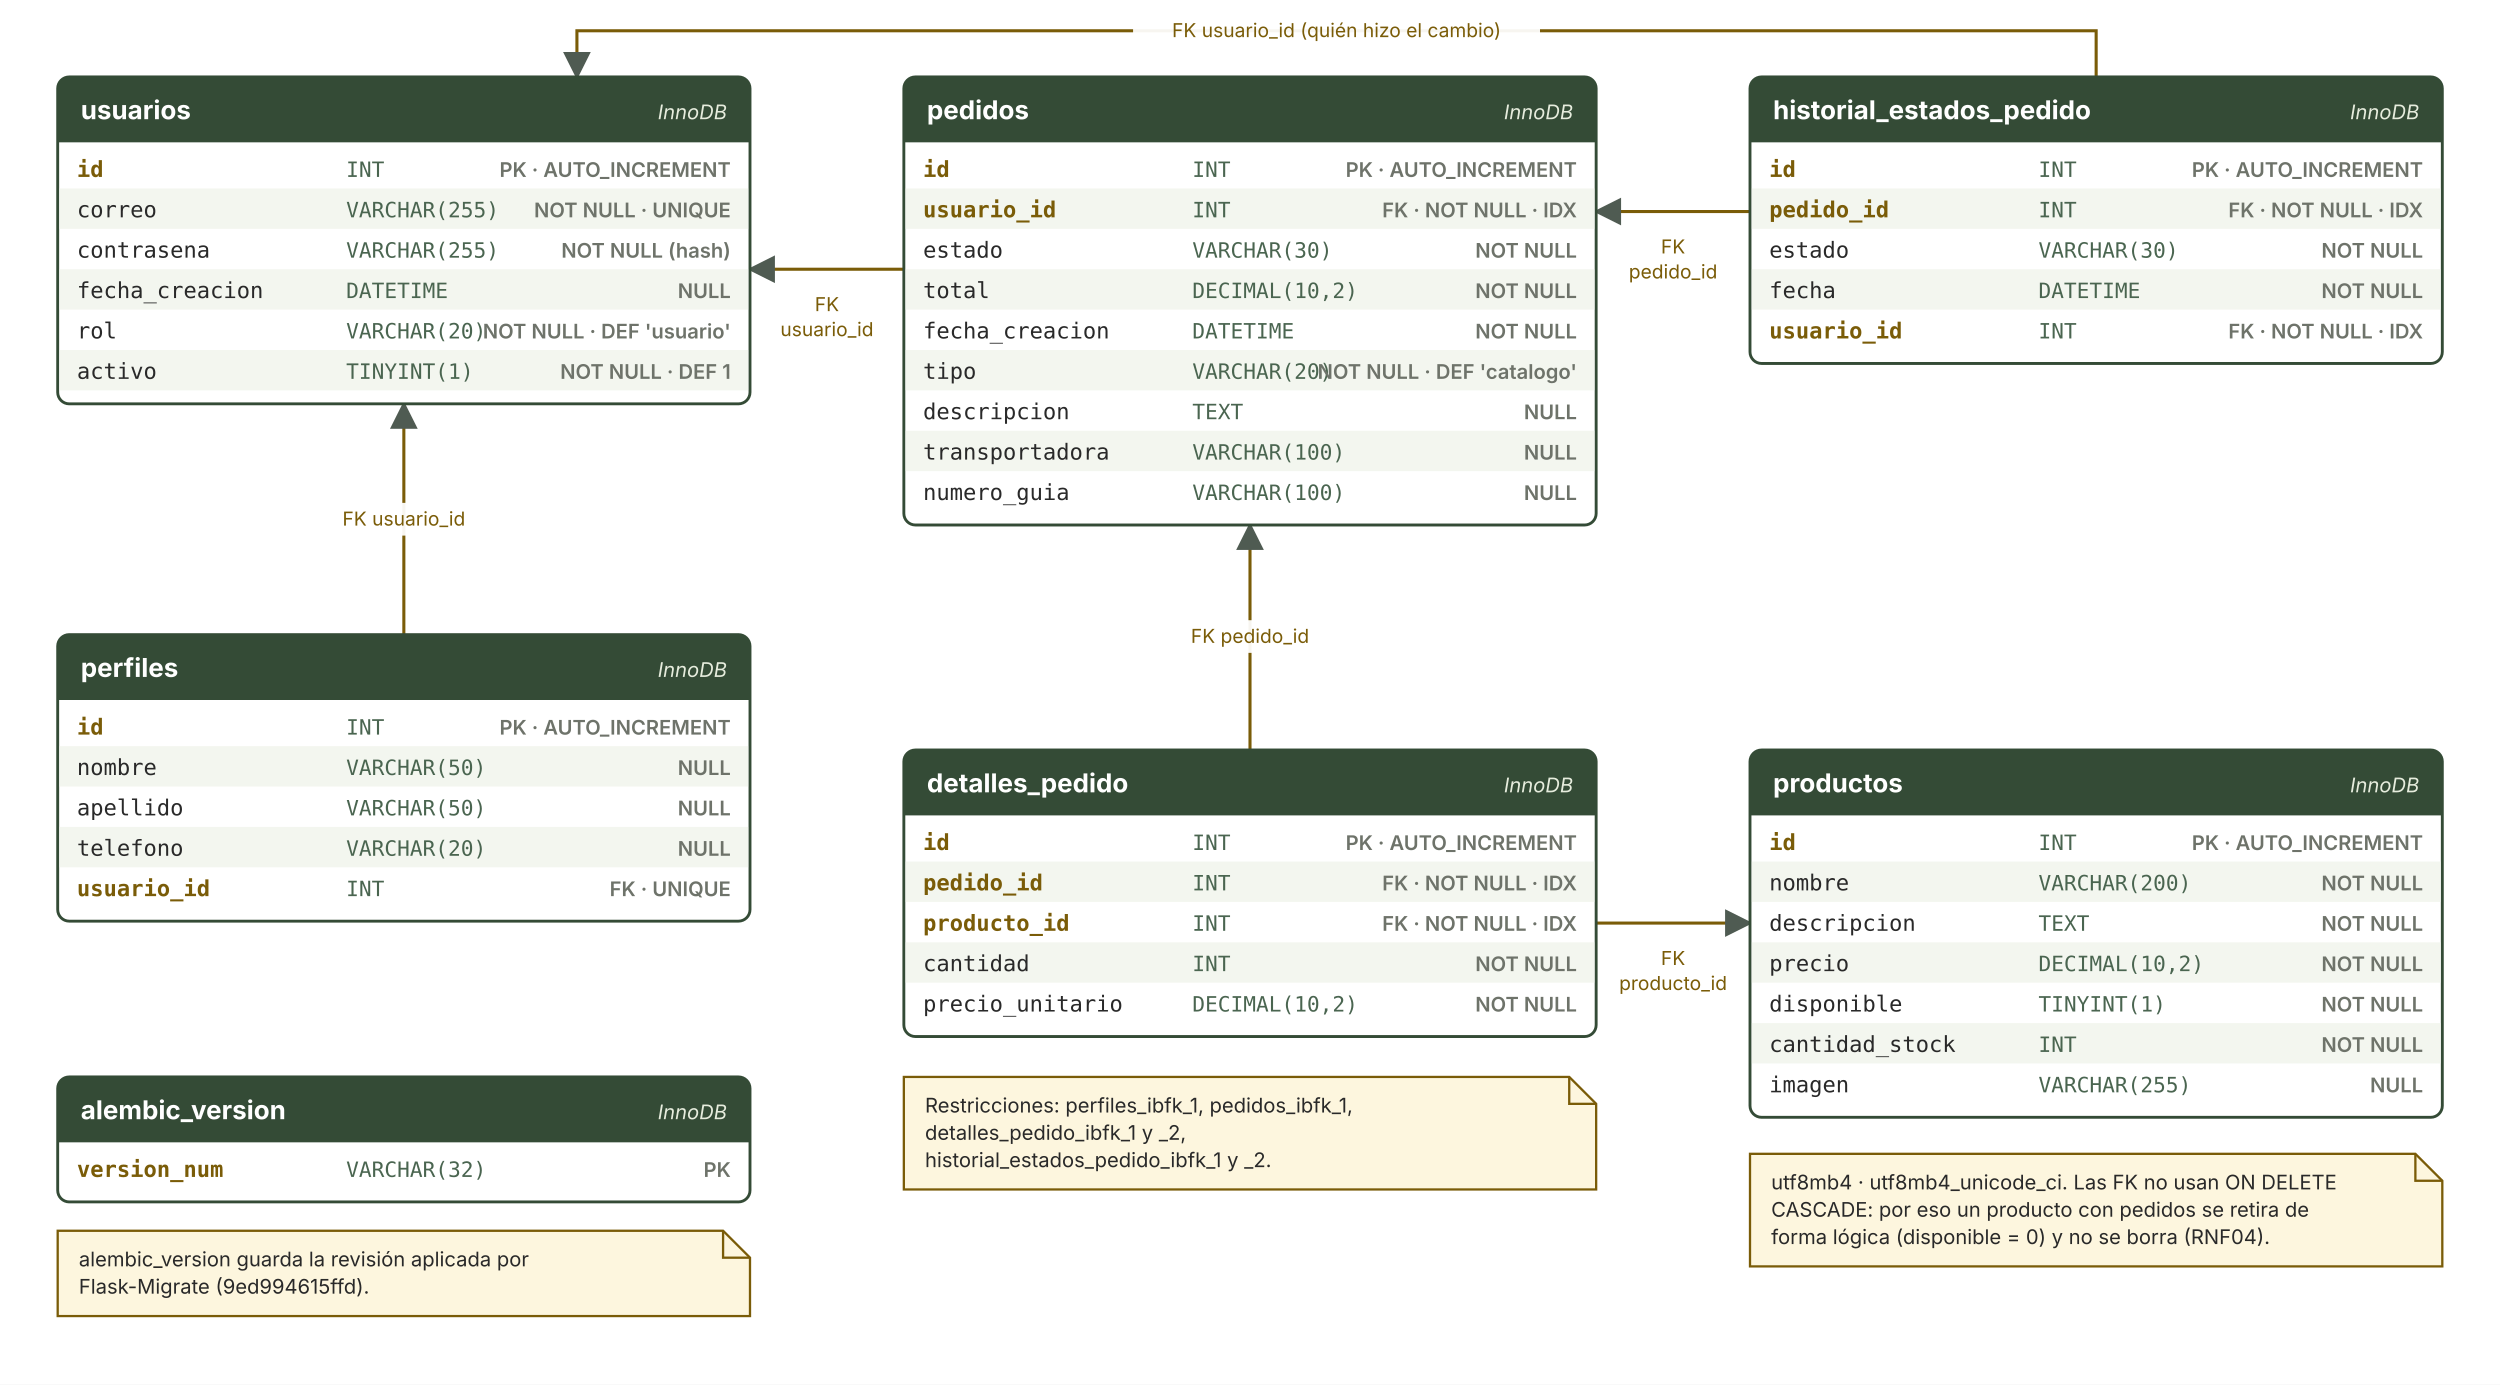
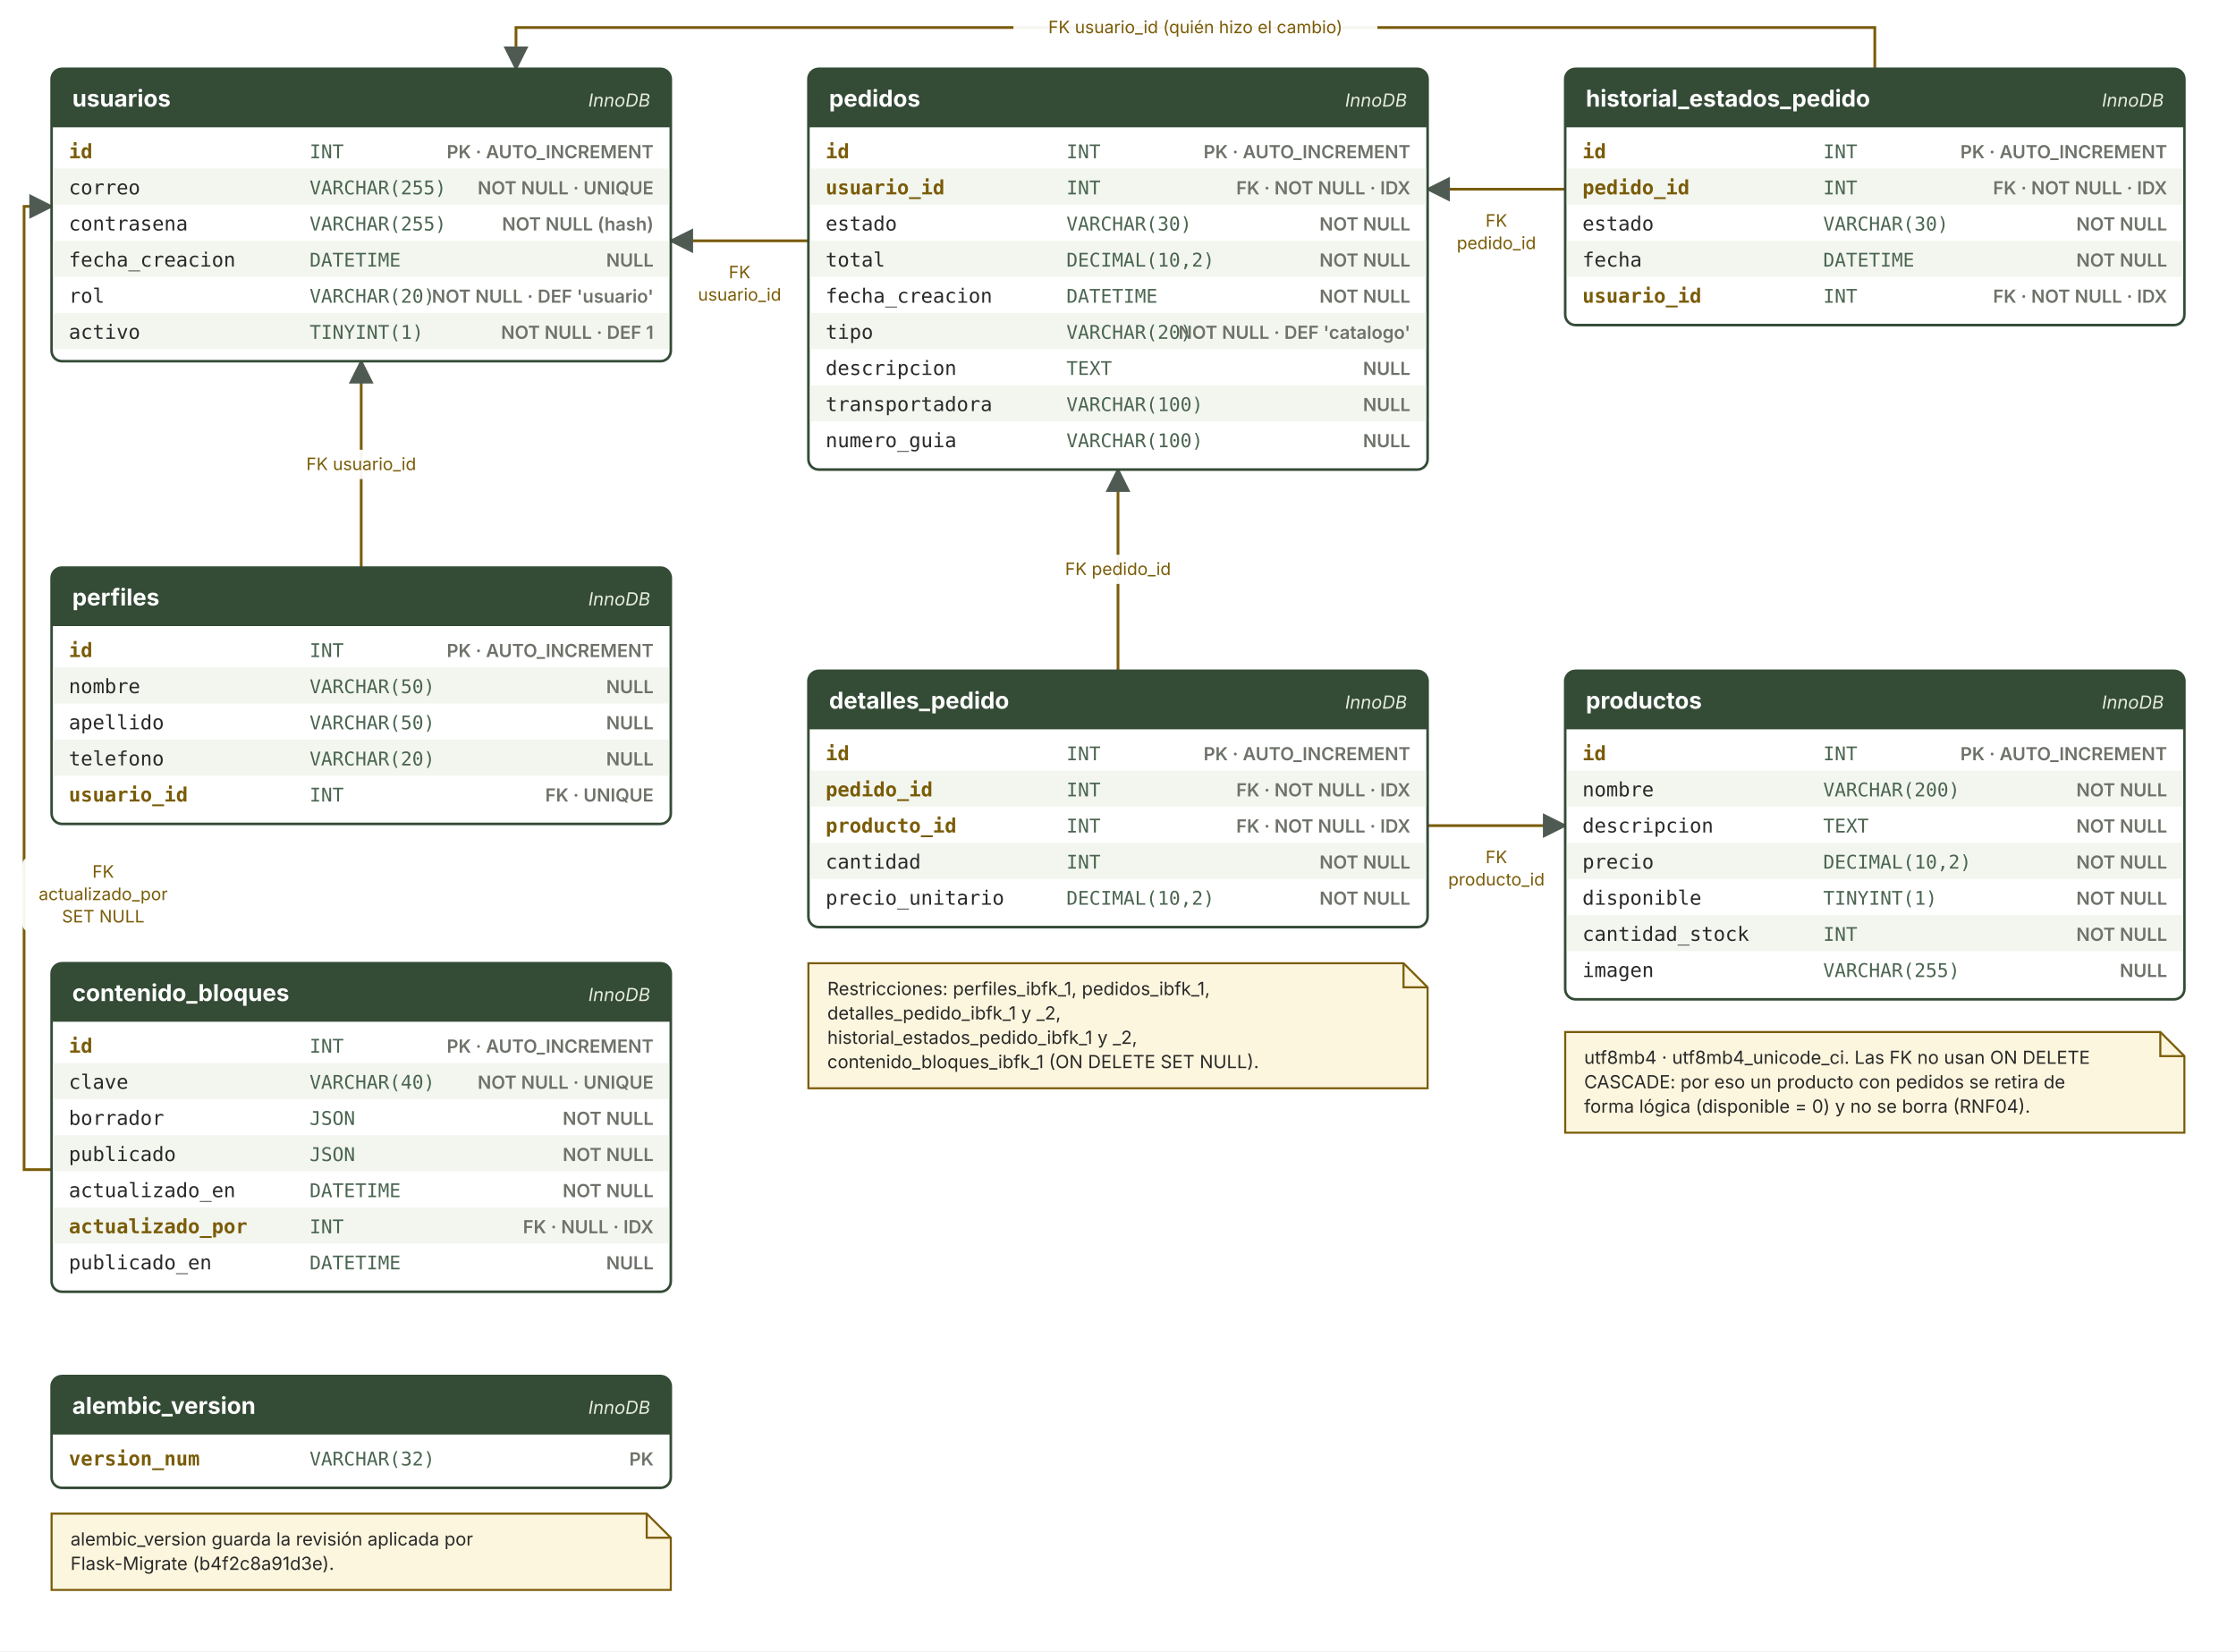
- <svg xmlns="http://www.w3.org/2000/svg" viewBox="0 0 1300 720" role="img" aria-label="Modelo físico de la base de datos en MySQL 8.0" font-family="Inter, 'Segoe UI', Roboto, Arial, sans-serif">
+ <svg xmlns="http://www.w3.org/2000/svg" viewBox="0 0 1300 960" role="img" aria-label="Modelo físico de la base de datos en MySQL 8.0" font-family="Inter, 'Segoe UI', Roboto, Arial, sans-serif">
  <defs>
    <marker id="bd_fisico-flecha" viewBox="0 0 10 10" refX="9" refY="5" markerWidth="9" markerHeight="9" orient="auto-start-reverse">
      <path d="M0,0 L10,5 L0,10 z" fill="#4F5B52" />
    </marker>
    <marker id="bd_fisico-abierta" viewBox="0 0 10 10" refX="9" refY="5" markerWidth="10" markerHeight="10" orient="auto-start-reverse">
      <path d="M0,0 L10,5 L0,10" fill="none" stroke="#4F5B52" stroke-width="1.3" />
    </marker>
    <marker id="bd_fisico-rombo" viewBox="0 0 16 10" refX="1" refY="5" markerWidth="16" markerHeight="10" orient="auto-start-reverse">
      <path d="M1,5 L8,1 L15,5 L8,9 z" fill="#4F5B52" />
    </marker>
  </defs>
-   <rect width="1300" height="720" fill="#FFFFFF" />
+   <rect width="1300" height="960" fill="#FFFFFF" />
  <path d="M210,330 L210,210" fill="none" stroke="#7A5C08" stroke-width="1.6" marker-end="url(#bd_fisico-flecha)" />
  <path d="M470,140 L390,140" fill="none" stroke="#7A5C08" stroke-width="1.6" marker-end="url(#bd_fisico-flecha)" />
  <path d="M650,390 L650,273" fill="none" stroke="#7A5C08" stroke-width="1.6" marker-end="url(#bd_fisico-flecha)" />
  <path d="M830,480 L910,480" fill="none" stroke="#7A5C08" stroke-width="1.6" marker-end="url(#bd_fisico-flecha)" />
  <path d="M910,110 L830,110" fill="none" stroke="#7A5C08" stroke-width="1.6" marker-end="url(#bd_fisico-flecha)" />
  <path d="M1090,40 L1090,16 L300,16 L300,40" fill="none" stroke="#7A5C08" stroke-width="1.6" marker-end="url(#bd_fisico-flecha)" />
+   <path d="M30,680 L14,680 L14,120 L30,120" fill="none" stroke="#7A5C08" stroke-width="1.6" marker-end="url(#bd_fisico-flecha)" />
  <rect x="30" y="40" width="360" height="170" rx="6" fill="#FFFFFF" stroke="#344B36" stroke-width="1.5" />
  <path d="M30,46 a6,6 0 0,1 6,-6 h348 a6,6 0 0,1 6,6 v28 h-360 z" fill="#344B36" />
  <rect x="31" y="98" width="358" height="21" rx="0" fill="#F3F6EF" />
  <rect x="31" y="140" width="358" height="21" rx="0" fill="#F3F6EF" />
  <rect x="31" y="182" width="358" height="21" rx="0" fill="#F3F6EF" />
  <rect x="30" y="330" width="360" height="149" rx="6" fill="#FFFFFF" stroke="#344B36" stroke-width="1.5" />
  <path d="M30,336 a6,6 0 0,1 6,-6 h348 a6,6 0 0,1 6,6 v28 h-360 z" fill="#344B36" />
  <rect x="31" y="388" width="358" height="21" rx="0" fill="#F3F6EF" />
  <rect x="31" y="430" width="358" height="21" rx="0" fill="#F3F6EF" />
  <rect x="470" y="40" width="360" height="233" rx="6" fill="#FFFFFF" stroke="#344B36" stroke-width="1.5" />
  <path d="M470,46 a6,6 0 0,1 6,-6 h348 a6,6 0 0,1 6,6 v28 h-360 z" fill="#344B36" />
  <rect x="471" y="98" width="358" height="21" rx="0" fill="#F3F6EF" />
  <rect x="471" y="140" width="358" height="21" rx="0" fill="#F3F6EF" />
  <rect x="471" y="182" width="358" height="21" rx="0" fill="#F3F6EF" />
  <rect x="471" y="224" width="358" height="21" rx="0" fill="#F3F6EF" />
  <rect x="470" y="390" width="360" height="149" rx="6" fill="#FFFFFF" stroke="#344B36" stroke-width="1.5" />
  <path d="M470,396 a6,6 0 0,1 6,-6 h348 a6,6 0 0,1 6,6 v28 h-360 z" fill="#344B36" />
  <rect x="471" y="448" width="358" height="21" rx="0" fill="#F3F6EF" />
  <rect x="471" y="490" width="358" height="21" rx="0" fill="#F3F6EF" />
  <rect x="910" y="40" width="360" height="149" rx="6" fill="#FFFFFF" stroke="#344B36" stroke-width="1.5" />
  <path d="M910,46 a6,6 0 0,1 6,-6 h348 a6,6 0 0,1 6,6 v28 h-360 z" fill="#344B36" />
  <rect x="911" y="98" width="358" height="21" rx="0" fill="#F3F6EF" />
  <rect x="911" y="140" width="358" height="21" rx="0" fill="#F3F6EF" />
  <rect x="910" y="390" width="360" height="191" rx="6" fill="#FFFFFF" stroke="#344B36" stroke-width="1.5" />
  <path d="M910,396 a6,6 0 0,1 6,-6 h348 a6,6 0 0,1 6,6 v28 h-360 z" fill="#344B36" />
  <rect x="911" y="448" width="358" height="21" rx="0" fill="#F3F6EF" />
  <rect x="911" y="490" width="358" height="21" rx="0" fill="#F3F6EF" />
  <rect x="911" y="532" width="358" height="21" rx="0" fill="#F3F6EF" />
-   <rect x="30" y="560" width="360" height="65" rx="6" fill="#FFFFFF" stroke="#344B36" stroke-width="1.5" />
+   <rect x="30" y="560" width="360" height="191" rx="6" fill="#FFFFFF" stroke="#344B36" stroke-width="1.5" />
  <path d="M30,566 a6,6 0 0,1 6,-6 h348 a6,6 0 0,1 6,6 v28 h-360 z" fill="#344B36" />
+   <rect x="31" y="618" width="358" height="21" rx="0" fill="#F3F6EF" />
+   <rect x="31" y="660" width="358" height="21" rx="0" fill="#F3F6EF" />
+   <rect x="31" y="702" width="358" height="21" rx="0" fill="#F3F6EF" />
+   <rect x="30" y="800" width="360" height="65" rx="6" fill="#FFFFFF" stroke="#344B36" stroke-width="1.5" />
+   <path d="M30,806 a6,6 0 0,1 6,-6 h348 a6,6 0 0,1 6,6 v28 h-360 z" fill="#344B36" />
  <path d="M910,600 h346 l14,14 v44.525 h-360 z" fill="#FDF6DE" stroke="#7A5C08" stroke-width="1.2" />
  <path d="M1256,600 v14 h14" fill="none" stroke="#7A5C08" stroke-width="1.2" />
-   <path d="M470,560 h346 l14,14 v44.525 h-360 z" fill="#FDF6DE" stroke="#7A5C08" stroke-width="1.2" />
+   <path d="M470,560 h346 l14,14 v58.7 h-360 z" fill="#FDF6DE" stroke="#7A5C08" stroke-width="1.2" />
  <path d="M816,560 v14 h14" fill="none" stroke="#7A5C08" stroke-width="1.2" />
-   <path d="M30,640 h346 l14,14 v30.35 h-360 z" fill="#FDF6DE" stroke="#7A5C08" stroke-width="1.2" />
-   <path d="M376,640 v14 h14" fill="none" stroke="#7A5C08" stroke-width="1.2" />
+   <path d="M30,880 h346 l14,14 v30.35 h-360 z" fill="#FDF6DE" stroke="#7A5C08" stroke-width="1.2" />
+   <path d="M376,880 v14 h14" fill="none" stroke="#7A5C08" stroke-width="1.2" />
  <text x="42.0" y="62.0" font-family="Inter, 'Segoe UI', Roboto, Arial, sans-serif" font-size="13.5" font-weight="700" fill="#FFFFFF" text-anchor="start">usuarios</text>
  <text x="378.0" y="62.0" font-family="Inter, 'Segoe UI', Roboto, Arial, sans-serif" font-size="10.5" font-weight="400" fill="#E6ECDD" text-anchor="end" font-style="italic">InnoDB</text>
  <text x="40.0" y="92.0" font-family="Consolas, monospace" font-size="11.5" font-weight="700" fill="#7A5C08" text-anchor="start">id</text>
  <text x="180.0" y="92.0" font-family="Consolas, monospace" font-size="11" font-weight="400" fill="#4A6550" text-anchor="start">INT</text>
  <text x="380.0" y="92.0" font-family="Inter, 'Segoe UI', Roboto, Arial, sans-serif" font-size="10.5" font-weight="600" fill="#6E736A" text-anchor="end">PK · AUTO_INCREMENT</text>
  <text x="40.0" y="113.0" font-family="Consolas, monospace" font-size="11.5" font-weight="400" fill="#292929" text-anchor="start">correo</text>
  <text x="180.0" y="113.0" font-family="Consolas, monospace" font-size="11" font-weight="400" fill="#4A6550" text-anchor="start">VARCHAR(255)</text>
  <text x="380.0" y="113.0" font-family="Inter, 'Segoe UI', Roboto, Arial, sans-serif" font-size="10.5" font-weight="600" fill="#6E736A" text-anchor="end">NOT NULL · UNIQUE</text>
  <text x="40.0" y="134.0" font-family="Consolas, monospace" font-size="11.5" font-weight="400" fill="#292929" text-anchor="start">contrasena</text>
  <text x="180.0" y="134.0" font-family="Consolas, monospace" font-size="11" font-weight="400" fill="#4A6550" text-anchor="start">VARCHAR(255)</text>
  <text x="380.0" y="134.0" font-family="Inter, 'Segoe UI', Roboto, Arial, sans-serif" font-size="10.5" font-weight="600" fill="#6E736A" text-anchor="end">NOT NULL (hash)</text>
  <text x="40.0" y="155.0" font-family="Consolas, monospace" font-size="11.5" font-weight="400" fill="#292929" text-anchor="start">fecha_creacion</text>
  <text x="180.0" y="155.0" font-family="Consolas, monospace" font-size="11" font-weight="400" fill="#4A6550" text-anchor="start">DATETIME</text>
  <text x="380.0" y="155.0" font-family="Inter, 'Segoe UI', Roboto, Arial, sans-serif" font-size="10.5" font-weight="600" fill="#6E736A" text-anchor="end">NULL</text>
  <text x="40.0" y="176.0" font-family="Consolas, monospace" font-size="11.5" font-weight="400" fill="#292929" text-anchor="start">rol</text>
  <text x="180.0" y="176.0" font-family="Consolas, monospace" font-size="11" font-weight="400" fill="#4A6550" text-anchor="start">VARCHAR(20)</text>
  <text x="380.0" y="176.0" font-family="Inter, 'Segoe UI', Roboto, Arial, sans-serif" font-size="10.5" font-weight="600" fill="#6E736A" text-anchor="end">NOT NULL · DEF 'usuario'</text>
  <text x="40.0" y="197.0" font-family="Consolas, monospace" font-size="11.5" font-weight="400" fill="#292929" text-anchor="start">activo</text>
  <text x="180.0" y="197.0" font-family="Consolas, monospace" font-size="11" font-weight="400" fill="#4A6550" text-anchor="start">TINYINT(1)</text>
  <text x="380.0" y="197.0" font-family="Inter, 'Segoe UI', Roboto, Arial, sans-serif" font-size="10.5" font-weight="600" fill="#6E736A" text-anchor="end">NOT NULL · DEF 1</text>
  <text x="42.0" y="352.0" font-family="Inter, 'Segoe UI', Roboto, Arial, sans-serif" font-size="13.5" font-weight="700" fill="#FFFFFF" text-anchor="start">perfiles</text>
  <text x="378.0" y="352.0" font-family="Inter, 'Segoe UI', Roboto, Arial, sans-serif" font-size="10.5" font-weight="400" fill="#E6ECDD" text-anchor="end" font-style="italic">InnoDB</text>
  <text x="40.0" y="382.0" font-family="Consolas, monospace" font-size="11.5" font-weight="700" fill="#7A5C08" text-anchor="start">id</text>
  <text x="180.0" y="382.0" font-family="Consolas, monospace" font-size="11" font-weight="400" fill="#4A6550" text-anchor="start">INT</text>
  <text x="380.0" y="382.0" font-family="Inter, 'Segoe UI', Roboto, Arial, sans-serif" font-size="10.5" font-weight="600" fill="#6E736A" text-anchor="end">PK · AUTO_INCREMENT</text>
  <text x="40.0" y="403.0" font-family="Consolas, monospace" font-size="11.5" font-weight="400" fill="#292929" text-anchor="start">nombre</text>
  <text x="180.0" y="403.0" font-family="Consolas, monospace" font-size="11" font-weight="400" fill="#4A6550" text-anchor="start">VARCHAR(50)</text>
  <text x="380.0" y="403.0" font-family="Inter, 'Segoe UI', Roboto, Arial, sans-serif" font-size="10.5" font-weight="600" fill="#6E736A" text-anchor="end">NULL</text>
  <text x="40.0" y="424.0" font-family="Consolas, monospace" font-size="11.5" font-weight="400" fill="#292929" text-anchor="start">apellido</text>
  <text x="180.0" y="424.0" font-family="Consolas, monospace" font-size="11" font-weight="400" fill="#4A6550" text-anchor="start">VARCHAR(50)</text>
  <text x="380.0" y="424.0" font-family="Inter, 'Segoe UI', Roboto, Arial, sans-serif" font-size="10.5" font-weight="600" fill="#6E736A" text-anchor="end">NULL</text>
  <text x="40.0" y="445.0" font-family="Consolas, monospace" font-size="11.5" font-weight="400" fill="#292929" text-anchor="start">telefono</text>
  <text x="180.0" y="445.0" font-family="Consolas, monospace" font-size="11" font-weight="400" fill="#4A6550" text-anchor="start">VARCHAR(20)</text>
  <text x="380.0" y="445.0" font-family="Inter, 'Segoe UI', Roboto, Arial, sans-serif" font-size="10.5" font-weight="600" fill="#6E736A" text-anchor="end">NULL</text>
  <text x="40.0" y="466.0" font-family="Consolas, monospace" font-size="11.5" font-weight="700" fill="#7A5C08" text-anchor="start">usuario_id</text>
  <text x="180.0" y="466.0" font-family="Consolas, monospace" font-size="11" font-weight="400" fill="#4A6550" text-anchor="start">INT</text>
  <text x="380.0" y="466.0" font-family="Inter, 'Segoe UI', Roboto, Arial, sans-serif" font-size="10.5" font-weight="600" fill="#6E736A" text-anchor="end">FK · UNIQUE</text>
  <text x="482.0" y="62.0" font-family="Inter, 'Segoe UI', Roboto, Arial, sans-serif" font-size="13.5" font-weight="700" fill="#FFFFFF" text-anchor="start">pedidos</text>
  <text x="818.0" y="62.0" font-family="Inter, 'Segoe UI', Roboto, Arial, sans-serif" font-size="10.5" font-weight="400" fill="#E6ECDD" text-anchor="end" font-style="italic">InnoDB</text>
  <text x="480.0" y="92.0" font-family="Consolas, monospace" font-size="11.5" font-weight="700" fill="#7A5C08" text-anchor="start">id</text>
  <text x="620.0" y="92.0" font-family="Consolas, monospace" font-size="11" font-weight="400" fill="#4A6550" text-anchor="start">INT</text>
  <text x="820.0" y="92.0" font-family="Inter, 'Segoe UI', Roboto, Arial, sans-serif" font-size="10.5" font-weight="600" fill="#6E736A" text-anchor="end">PK · AUTO_INCREMENT</text>
  <text x="480.0" y="113.0" font-family="Consolas, monospace" font-size="11.5" font-weight="700" fill="#7A5C08" text-anchor="start">usuario_id</text>
  <text x="620.0" y="113.0" font-family="Consolas, monospace" font-size="11" font-weight="400" fill="#4A6550" text-anchor="start">INT</text>
  <text x="820.0" y="113.0" font-family="Inter, 'Segoe UI', Roboto, Arial, sans-serif" font-size="10.5" font-weight="600" fill="#6E736A" text-anchor="end">FK · NOT NULL · IDX</text>
  <text x="480.0" y="134.0" font-family="Consolas, monospace" font-size="11.5" font-weight="400" fill="#292929" text-anchor="start">estado</text>
  <text x="620.0" y="134.0" font-family="Consolas, monospace" font-size="11" font-weight="400" fill="#4A6550" text-anchor="start">VARCHAR(30)</text>
  <text x="820.0" y="134.0" font-family="Inter, 'Segoe UI', Roboto, Arial, sans-serif" font-size="10.5" font-weight="600" fill="#6E736A" text-anchor="end">NOT NULL</text>
  <text x="480.0" y="155.0" font-family="Consolas, monospace" font-size="11.5" font-weight="400" fill="#292929" text-anchor="start">total</text>
  <text x="620.0" y="155.0" font-family="Consolas, monospace" font-size="11" font-weight="400" fill="#4A6550" text-anchor="start">DECIMAL(10,2)</text>
  <text x="820.0" y="155.0" font-family="Inter, 'Segoe UI', Roboto, Arial, sans-serif" font-size="10.5" font-weight="600" fill="#6E736A" text-anchor="end">NOT NULL</text>
  <text x="480.0" y="176.0" font-family="Consolas, monospace" font-size="11.5" font-weight="400" fill="#292929" text-anchor="start">fecha_creacion</text>
  <text x="620.0" y="176.0" font-family="Consolas, monospace" font-size="11" font-weight="400" fill="#4A6550" text-anchor="start">DATETIME</text>
  <text x="820.0" y="176.0" font-family="Inter, 'Segoe UI', Roboto, Arial, sans-serif" font-size="10.5" font-weight="600" fill="#6E736A" text-anchor="end">NOT NULL</text>
  <text x="480.0" y="197.0" font-family="Consolas, monospace" font-size="11.5" font-weight="400" fill="#292929" text-anchor="start">tipo</text>
  <text x="620.0" y="197.0" font-family="Consolas, monospace" font-size="11" font-weight="400" fill="#4A6550" text-anchor="start">VARCHAR(20)</text>
  <text x="820.0" y="197.0" font-family="Inter, 'Segoe UI', Roboto, Arial, sans-serif" font-size="10.5" font-weight="600" fill="#6E736A" text-anchor="end">NOT NULL · DEF 'catalogo'</text>
  <text x="480.0" y="218.0" font-family="Consolas, monospace" font-size="11.5" font-weight="400" fill="#292929" text-anchor="start">descripcion</text>
  <text x="620.0" y="218.0" font-family="Consolas, monospace" font-size="11" font-weight="400" fill="#4A6550" text-anchor="start">TEXT</text>
  <text x="820.0" y="218.0" font-family="Inter, 'Segoe UI', Roboto, Arial, sans-serif" font-size="10.5" font-weight="600" fill="#6E736A" text-anchor="end">NULL</text>
  <text x="480.0" y="239.0" font-family="Consolas, monospace" font-size="11.5" font-weight="400" fill="#292929" text-anchor="start">transportadora</text>
  <text x="620.0" y="239.0" font-family="Consolas, monospace" font-size="11" font-weight="400" fill="#4A6550" text-anchor="start">VARCHAR(100)</text>
  <text x="820.0" y="239.0" font-family="Inter, 'Segoe UI', Roboto, Arial, sans-serif" font-size="10.5" font-weight="600" fill="#6E736A" text-anchor="end">NULL</text>
  <text x="480.0" y="260.0" font-family="Consolas, monospace" font-size="11.5" font-weight="400" fill="#292929" text-anchor="start">numero_guia</text>
  <text x="620.0" y="260.0" font-family="Consolas, monospace" font-size="11" font-weight="400" fill="#4A6550" text-anchor="start">VARCHAR(100)</text>
  <text x="820.0" y="260.0" font-family="Inter, 'Segoe UI', Roboto, Arial, sans-serif" font-size="10.5" font-weight="600" fill="#6E736A" text-anchor="end">NULL</text>
  <text x="482.0" y="412.0" font-family="Inter, 'Segoe UI', Roboto, Arial, sans-serif" font-size="13.5" font-weight="700" fill="#FFFFFF" text-anchor="start">detalles_pedido</text>
  <text x="818.0" y="412.0" font-family="Inter, 'Segoe UI', Roboto, Arial, sans-serif" font-size="10.5" font-weight="400" fill="#E6ECDD" text-anchor="end" font-style="italic">InnoDB</text>
  <text x="480.0" y="442.0" font-family="Consolas, monospace" font-size="11.5" font-weight="700" fill="#7A5C08" text-anchor="start">id</text>
  <text x="620.0" y="442.0" font-family="Consolas, monospace" font-size="11" font-weight="400" fill="#4A6550" text-anchor="start">INT</text>
  <text x="820.0" y="442.0" font-family="Inter, 'Segoe UI', Roboto, Arial, sans-serif" font-size="10.5" font-weight="600" fill="#6E736A" text-anchor="end">PK · AUTO_INCREMENT</text>
  <text x="480.0" y="463.0" font-family="Consolas, monospace" font-size="11.5" font-weight="700" fill="#7A5C08" text-anchor="start">pedido_id</text>
  <text x="620.0" y="463.0" font-family="Consolas, monospace" font-size="11" font-weight="400" fill="#4A6550" text-anchor="start">INT</text>
  <text x="820.0" y="463.0" font-family="Inter, 'Segoe UI', Roboto, Arial, sans-serif" font-size="10.5" font-weight="600" fill="#6E736A" text-anchor="end">FK · NOT NULL · IDX</text>
  <text x="480.0" y="484.0" font-family="Consolas, monospace" font-size="11.5" font-weight="700" fill="#7A5C08" text-anchor="start">producto_id</text>
  <text x="620.0" y="484.0" font-family="Consolas, monospace" font-size="11" font-weight="400" fill="#4A6550" text-anchor="start">INT</text>
  <text x="820.0" y="484.0" font-family="Inter, 'Segoe UI', Roboto, Arial, sans-serif" font-size="10.5" font-weight="600" fill="#6E736A" text-anchor="end">FK · NOT NULL · IDX</text>
  <text x="480.0" y="505.0" font-family="Consolas, monospace" font-size="11.5" font-weight="400" fill="#292929" text-anchor="start">cantidad</text>
  <text x="620.0" y="505.0" font-family="Consolas, monospace" font-size="11" font-weight="400" fill="#4A6550" text-anchor="start">INT</text>
  <text x="820.0" y="505.0" font-family="Inter, 'Segoe UI', Roboto, Arial, sans-serif" font-size="10.5" font-weight="600" fill="#6E736A" text-anchor="end">NOT NULL</text>
  <text x="480.0" y="526.0" font-family="Consolas, monospace" font-size="11.5" font-weight="400" fill="#292929" text-anchor="start">precio_unitario</text>
  <text x="620.0" y="526.0" font-family="Consolas, monospace" font-size="11" font-weight="400" fill="#4A6550" text-anchor="start">DECIMAL(10,2)</text>
  <text x="820.0" y="526.0" font-family="Inter, 'Segoe UI', Roboto, Arial, sans-serif" font-size="10.5" font-weight="600" fill="#6E736A" text-anchor="end">NOT NULL</text>
  <text x="922.0" y="62.0" font-family="Inter, 'Segoe UI', Roboto, Arial, sans-serif" font-size="13.5" font-weight="700" fill="#FFFFFF" text-anchor="start">historial_estados_pedido</text>
  <text x="1258.0" y="62.0" font-family="Inter, 'Segoe UI', Roboto, Arial, sans-serif" font-size="10.5" font-weight="400" fill="#E6ECDD" text-anchor="end" font-style="italic">InnoDB</text>
  <text x="920.0" y="92.0" font-family="Consolas, monospace" font-size="11.5" font-weight="700" fill="#7A5C08" text-anchor="start">id</text>
  <text x="1060.0" y="92.0" font-family="Consolas, monospace" font-size="11" font-weight="400" fill="#4A6550" text-anchor="start">INT</text>
  <text x="1260.0" y="92.0" font-family="Inter, 'Segoe UI', Roboto, Arial, sans-serif" font-size="10.5" font-weight="600" fill="#6E736A" text-anchor="end">PK · AUTO_INCREMENT</text>
  <text x="920.0" y="113.0" font-family="Consolas, monospace" font-size="11.5" font-weight="700" fill="#7A5C08" text-anchor="start">pedido_id</text>
  <text x="1060.0" y="113.0" font-family="Consolas, monospace" font-size="11" font-weight="400" fill="#4A6550" text-anchor="start">INT</text>
  <text x="1260.0" y="113.0" font-family="Inter, 'Segoe UI', Roboto, Arial, sans-serif" font-size="10.5" font-weight="600" fill="#6E736A" text-anchor="end">FK · NOT NULL · IDX</text>
  <text x="920.0" y="134.0" font-family="Consolas, monospace" font-size="11.5" font-weight="400" fill="#292929" text-anchor="start">estado</text>
  <text x="1060.0" y="134.0" font-family="Consolas, monospace" font-size="11" font-weight="400" fill="#4A6550" text-anchor="start">VARCHAR(30)</text>
  <text x="1260.0" y="134.0" font-family="Inter, 'Segoe UI', Roboto, Arial, sans-serif" font-size="10.5" font-weight="600" fill="#6E736A" text-anchor="end">NOT NULL</text>
  <text x="920.0" y="155.0" font-family="Consolas, monospace" font-size="11.5" font-weight="400" fill="#292929" text-anchor="start">fecha</text>
  <text x="1060.0" y="155.0" font-family="Consolas, monospace" font-size="11" font-weight="400" fill="#4A6550" text-anchor="start">DATETIME</text>
  <text x="1260.0" y="155.0" font-family="Inter, 'Segoe UI', Roboto, Arial, sans-serif" font-size="10.5" font-weight="600" fill="#6E736A" text-anchor="end">NOT NULL</text>
  <text x="920.0" y="176.0" font-family="Consolas, monospace" font-size="11.5" font-weight="700" fill="#7A5C08" text-anchor="start">usuario_id</text>
  <text x="1060.0" y="176.0" font-family="Consolas, monospace" font-size="11" font-weight="400" fill="#4A6550" text-anchor="start">INT</text>
  <text x="1260.0" y="176.0" font-family="Inter, 'Segoe UI', Roboto, Arial, sans-serif" font-size="10.5" font-weight="600" fill="#6E736A" text-anchor="end">FK · NOT NULL · IDX</text>
  <text x="922.0" y="412.0" font-family="Inter, 'Segoe UI', Roboto, Arial, sans-serif" font-size="13.5" font-weight="700" fill="#FFFFFF" text-anchor="start">productos</text>
  <text x="1258.0" y="412.0" font-family="Inter, 'Segoe UI', Roboto, Arial, sans-serif" font-size="10.5" font-weight="400" fill="#E6ECDD" text-anchor="end" font-style="italic">InnoDB</text>
  <text x="920.0" y="442.0" font-family="Consolas, monospace" font-size="11.5" font-weight="700" fill="#7A5C08" text-anchor="start">id</text>
  <text x="1060.0" y="442.0" font-family="Consolas, monospace" font-size="11" font-weight="400" fill="#4A6550" text-anchor="start">INT</text>
  <text x="1260.0" y="442.0" font-family="Inter, 'Segoe UI', Roboto, Arial, sans-serif" font-size="10.5" font-weight="600" fill="#6E736A" text-anchor="end">PK · AUTO_INCREMENT</text>
  <text x="920.0" y="463.0" font-family="Consolas, monospace" font-size="11.5" font-weight="400" fill="#292929" text-anchor="start">nombre</text>
  <text x="1060.0" y="463.0" font-family="Consolas, monospace" font-size="11" font-weight="400" fill="#4A6550" text-anchor="start">VARCHAR(200)</text>
  <text x="1260.0" y="463.0" font-family="Inter, 'Segoe UI', Roboto, Arial, sans-serif" font-size="10.5" font-weight="600" fill="#6E736A" text-anchor="end">NOT NULL</text>
  <text x="920.0" y="484.0" font-family="Consolas, monospace" font-size="11.5" font-weight="400" fill="#292929" text-anchor="start">descripcion</text>
  <text x="1060.0" y="484.0" font-family="Consolas, monospace" font-size="11" font-weight="400" fill="#4A6550" text-anchor="start">TEXT</text>
  <text x="1260.0" y="484.0" font-family="Inter, 'Segoe UI', Roboto, Arial, sans-serif" font-size="10.5" font-weight="600" fill="#6E736A" text-anchor="end">NOT NULL</text>
  <text x="920.0" y="505.0" font-family="Consolas, monospace" font-size="11.5" font-weight="400" fill="#292929" text-anchor="start">precio</text>
  <text x="1060.0" y="505.0" font-family="Consolas, monospace" font-size="11" font-weight="400" fill="#4A6550" text-anchor="start">DECIMAL(10,2)</text>
  <text x="1260.0" y="505.0" font-family="Inter, 'Segoe UI', Roboto, Arial, sans-serif" font-size="10.5" font-weight="600" fill="#6E736A" text-anchor="end">NOT NULL</text>
  <text x="920.0" y="526.0" font-family="Consolas, monospace" font-size="11.5" font-weight="400" fill="#292929" text-anchor="start">disponible</text>
  <text x="1060.0" y="526.0" font-family="Consolas, monospace" font-size="11" font-weight="400" fill="#4A6550" text-anchor="start">TINYINT(1)</text>
  <text x="1260.0" y="526.0" font-family="Inter, 'Segoe UI', Roboto, Arial, sans-serif" font-size="10.5" font-weight="600" fill="#6E736A" text-anchor="end">NOT NULL</text>
  <text x="920.0" y="547.0" font-family="Consolas, monospace" font-size="11.5" font-weight="400" fill="#292929" text-anchor="start">cantidad_stock</text>
  <text x="1060.0" y="547.0" font-family="Consolas, monospace" font-size="11" font-weight="400" fill="#4A6550" text-anchor="start">INT</text>
  <text x="1260.0" y="547.0" font-family="Inter, 'Segoe UI', Roboto, Arial, sans-serif" font-size="10.5" font-weight="600" fill="#6E736A" text-anchor="end">NOT NULL</text>
  <text x="920.0" y="568.0" font-family="Consolas, monospace" font-size="11.5" font-weight="400" fill="#292929" text-anchor="start">imagen</text>
  <text x="1060.0" y="568.0" font-family="Consolas, monospace" font-size="11" font-weight="400" fill="#4A6550" text-anchor="start">VARCHAR(255)</text>
  <text x="1260.0" y="568.0" font-family="Inter, 'Segoe UI', Roboto, Arial, sans-serif" font-size="10.5" font-weight="600" fill="#6E736A" text-anchor="end">NULL</text>
-   <text x="42.0" y="582.0" font-family="Inter, 'Segoe UI', Roboto, Arial, sans-serif" font-size="13.5" font-weight="700" fill="#FFFFFF" text-anchor="start">alembic_version</text>
+   <text x="42.0" y="582.0" font-family="Inter, 'Segoe UI', Roboto, Arial, sans-serif" font-size="13.5" font-weight="700" fill="#FFFFFF" text-anchor="start">contenido_bloques</text>
  <text x="378.0" y="582.0" font-family="Inter, 'Segoe UI', Roboto, Arial, sans-serif" font-size="10.5" font-weight="400" fill="#E6ECDD" text-anchor="end" font-style="italic">InnoDB</text>
-   <text x="40.0" y="612.0" font-family="Consolas, monospace" font-size="11.5" font-weight="700" fill="#7A5C08" text-anchor="start">version_num</text>
-   <text x="180.0" y="612.0" font-family="Consolas, monospace" font-size="11" font-weight="400" fill="#4A6550" text-anchor="start">VARCHAR(32)</text>
-   <text x="380.0" y="612.0" font-family="Inter, 'Segoe UI', Roboto, Arial, sans-serif" font-size="10.5" font-weight="600" fill="#6E736A" text-anchor="end">PK</text>
+   <text x="40.0" y="612.0" font-family="Consolas, monospace" font-size="11.5" font-weight="700" fill="#7A5C08" text-anchor="start">id</text>
+   <text x="180.0" y="612.0" font-family="Consolas, monospace" font-size="11" font-weight="400" fill="#4A6550" text-anchor="start">INT</text>
+   <text x="380.0" y="612.0" font-family="Inter, 'Segoe UI', Roboto, Arial, sans-serif" font-size="10.5" font-weight="600" fill="#6E736A" text-anchor="end">PK · AUTO_INCREMENT</text>
+   <text x="40.0" y="633.0" font-family="Consolas, monospace" font-size="11.5" font-weight="400" fill="#292929" text-anchor="start">clave</text>
+   <text x="180.0" y="633.0" font-family="Consolas, monospace" font-size="11" font-weight="400" fill="#4A6550" text-anchor="start">VARCHAR(40)</text>
+   <text x="380.0" y="633.0" font-family="Inter, 'Segoe UI', Roboto, Arial, sans-serif" font-size="10.5" font-weight="600" fill="#6E736A" text-anchor="end">NOT NULL · UNIQUE</text>
+   <text x="40.0" y="654.0" font-family="Consolas, monospace" font-size="11.5" font-weight="400" fill="#292929" text-anchor="start">borrador</text>
+   <text x="180.0" y="654.0" font-family="Consolas, monospace" font-size="11" font-weight="400" fill="#4A6550" text-anchor="start">JSON</text>
+   <text x="380.0" y="654.0" font-family="Inter, 'Segoe UI', Roboto, Arial, sans-serif" font-size="10.5" font-weight="600" fill="#6E736A" text-anchor="end">NOT NULL</text>
+   <text x="40.0" y="675.0" font-family="Consolas, monospace" font-size="11.5" font-weight="400" fill="#292929" text-anchor="start">publicado</text>
+   <text x="180.0" y="675.0" font-family="Consolas, monospace" font-size="11" font-weight="400" fill="#4A6550" text-anchor="start">JSON</text>
+   <text x="380.0" y="675.0" font-family="Inter, 'Segoe UI', Roboto, Arial, sans-serif" font-size="10.5" font-weight="600" fill="#6E736A" text-anchor="end">NOT NULL</text>
+   <text x="40.0" y="696.0" font-family="Consolas, monospace" font-size="11.5" font-weight="400" fill="#292929" text-anchor="start">actualizado_en</text>
+   <text x="180.0" y="696.0" font-family="Consolas, monospace" font-size="11" font-weight="400" fill="#4A6550" text-anchor="start">DATETIME</text>
+   <text x="380.0" y="696.0" font-family="Inter, 'Segoe UI', Roboto, Arial, sans-serif" font-size="10.5" font-weight="600" fill="#6E736A" text-anchor="end">NOT NULL</text>
+   <text x="40.0" y="717.0" font-family="Consolas, monospace" font-size="11.5" font-weight="700" fill="#7A5C08" text-anchor="start">actualizado_por</text>
+   <text x="180.0" y="717.0" font-family="Consolas, monospace" font-size="11" font-weight="400" fill="#4A6550" text-anchor="start">INT</text>
+   <text x="380.0" y="717.0" font-family="Inter, 'Segoe UI', Roboto, Arial, sans-serif" font-size="10.5" font-weight="600" fill="#6E736A" text-anchor="end">FK · NULL · IDX</text>
+   <text x="40.0" y="738.0" font-family="Consolas, monospace" font-size="11.5" font-weight="400" fill="#292929" text-anchor="start">publicado_en</text>
+   <text x="180.0" y="738.0" font-family="Consolas, monospace" font-size="11" font-weight="400" fill="#4A6550" text-anchor="start">DATETIME</text>
+   <text x="380.0" y="738.0" font-family="Inter, 'Segoe UI', Roboto, Arial, sans-serif" font-size="10.5" font-weight="600" fill="#6E736A" text-anchor="end">NULL</text>
+   <text x="42.0" y="822.0" font-family="Inter, 'Segoe UI', Roboto, Arial, sans-serif" font-size="13.5" font-weight="700" fill="#FFFFFF" text-anchor="start">alembic_version</text>
+   <text x="378.0" y="822.0" font-family="Inter, 'Segoe UI', Roboto, Arial, sans-serif" font-size="10.5" font-weight="400" fill="#E6ECDD" text-anchor="end" font-style="italic">InnoDB</text>
+   <text x="40.0" y="852.0" font-family="Consolas, monospace" font-size="11.5" font-weight="700" fill="#7A5C08" text-anchor="start">version_num</text>
+   <text x="180.0" y="852.0" font-family="Consolas, monospace" font-size="11" font-weight="400" fill="#4A6550" text-anchor="start">VARCHAR(32)</text>
+   <text x="380.0" y="852.0" font-family="Inter, 'Segoe UI', Roboto, Arial, sans-serif" font-size="10.5" font-weight="600" fill="#6E736A" text-anchor="end">PK</text>
  <rect x="168.6" y="261.5" width="82.8" height="17.0" rx="4" fill="#FFFFFF" fill-opacity=".94" />
  <text x="210.0" y="273.3" font-family="Inter, 'Segoe UI', Roboto, Arial, sans-serif" font-size="10" font-weight="400" fill="#7A5C08" text-anchor="middle">FK usuario_id</text>
  <rect x="397.0" y="150.0" width="66.0" height="30.0" rx="4" fill="#FFFFFF" fill-opacity=".94" />
  <text x="430.0" y="161.8" font-family="Inter, 'Segoe UI', Roboto, Arial, sans-serif" font-size="10" font-weight="400" fill="#7A5C08" text-anchor="middle">FK</text>
  <text x="430.0" y="174.8" font-family="Inter, 'Segoe UI', Roboto, Arial, sans-serif" font-size="10" font-weight="400" fill="#7A5C08" text-anchor="middle">usuario_id</text>
  <rect x="611.4" y="322.5" width="77.2" height="17.0" rx="4" fill="#FFFFFF" fill-opacity=".94" />
  <text x="650.0" y="334.3" font-family="Inter, 'Segoe UI', Roboto, Arial, sans-serif" font-size="10" font-weight="400" fill="#7A5C08" text-anchor="middle">FK pedido_id</text>
  <rect x="834.2" y="490.0" width="71.6" height="30.0" rx="4" fill="#FFFFFF" fill-opacity=".94" />
  <text x="870.0" y="501.8" font-family="Inter, 'Segoe UI', Roboto, Arial, sans-serif" font-size="10" font-weight="400" fill="#7A5C08" text-anchor="middle">FK</text>
  <text x="870.0" y="514.8" font-family="Inter, 'Segoe UI', Roboto, Arial, sans-serif" font-size="10" font-weight="400" fill="#7A5C08" text-anchor="middle">producto_id</text>
  <rect x="839.8" y="120.0" width="60.4" height="30.0" rx="4" fill="#FFFFFF" fill-opacity=".94" />
  <text x="870.0" y="131.8" font-family="Inter, 'Segoe UI', Roboto, Arial, sans-serif" font-size="10" font-weight="400" fill="#7A5C08" text-anchor="middle">FK</text>
  <text x="870.0" y="144.8" font-family="Inter, 'Segoe UI', Roboto, Arial, sans-serif" font-size="10" font-weight="400" fill="#7A5C08" text-anchor="middle">pedido_id</text>
  <rect x="589.2" y="7.5" width="211.6" height="17.0" rx="4" fill="#FFFFFF" fill-opacity=".94" />
  <text x="695.0" y="19.3" font-family="Inter, 'Segoe UI', Roboto, Arial, sans-serif" font-size="10" font-weight="400" fill="#7A5C08" text-anchor="middle">FK usuario_id (quién hizo el cambio)</text>
+   <rect x="13.0" y="498.5" width="94.0" height="43.0" rx="4" fill="#FFFFFF" fill-opacity=".94" />
+   <text x="60.0" y="510.3" font-family="Inter, 'Segoe UI', Roboto, Arial, sans-serif" font-size="10" font-weight="400" fill="#7A5C08" text-anchor="middle">FK</text>
+   <text x="60.0" y="523.3" font-family="Inter, 'Segoe UI', Roboto, Arial, sans-serif" font-size="10" font-weight="400" fill="#7A5C08" text-anchor="middle">actualizado_por</text>
+   <text x="60.0" y="536.3" font-family="Inter, 'Segoe UI', Roboto, Arial, sans-serif" font-size="10" font-weight="400" fill="#7A5C08" text-anchor="middle">SET NULL</text>
  <text x="921.0" y="618.5" font-family="Inter, 'Segoe UI', Roboto, Arial, sans-serif" font-size="10.5" font-weight="400" fill="#292929" text-anchor="start">utf8mb4 · utf8mb4_unicode_ci. Las FK no usan ON DELETE</text>
  <text x="921.0" y="632.7" font-family="Inter, 'Segoe UI', Roboto, Arial, sans-serif" font-size="10.5" font-weight="400" fill="#292929" text-anchor="start">CASCADE: por eso un producto con pedidos se retira de</text>
  <text x="921.0" y="646.9" font-family="Inter, 'Segoe UI', Roboto, Arial, sans-serif" font-size="10.5" font-weight="400" fill="#292929" text-anchor="start">forma lógica (disponible = 0) y no se borra (RNF04).</text>
  <text x="481.0" y="578.5" font-family="Inter, 'Segoe UI', Roboto, Arial, sans-serif" font-size="10.5" font-weight="400" fill="#292929" text-anchor="start">Restricciones: perfiles_ibfk_1, pedidos_ibfk_1,</text>
  <text x="481.0" y="592.7" font-family="Inter, 'Segoe UI', Roboto, Arial, sans-serif" font-size="10.5" font-weight="400" fill="#292929" text-anchor="start">detalles_pedido_ibfk_1 y _2,</text>
-   <text x="481.0" y="606.9" font-family="Inter, 'Segoe UI', Roboto, Arial, sans-serif" font-size="10.5" font-weight="400" fill="#292929" text-anchor="start">historial_estados_pedido_ibfk_1 y _2.</text>
-   <text x="41.0" y="658.5" font-family="Inter, 'Segoe UI', Roboto, Arial, sans-serif" font-size="10.5" font-weight="400" fill="#292929" text-anchor="start">alembic_version guarda la revisión aplicada por</text>
-   <text x="41.0" y="672.7" font-family="Inter, 'Segoe UI', Roboto, Arial, sans-serif" font-size="10.5" font-weight="400" fill="#292929" text-anchor="start">Flask-Migrate (9ed994615ffd).</text>
+   <text x="481.0" y="606.9" font-family="Inter, 'Segoe UI', Roboto, Arial, sans-serif" font-size="10.5" font-weight="400" fill="#292929" text-anchor="start">historial_estados_pedido_ibfk_1 y _2,</text>
+   <text x="481.0" y="621.0" font-family="Inter, 'Segoe UI', Roboto, Arial, sans-serif" font-size="10.5" font-weight="400" fill="#292929" text-anchor="start">contenido_bloques_ibfk_1 (ON DELETE SET NULL).</text>
+   <text x="41.0" y="898.5" font-family="Inter, 'Segoe UI', Roboto, Arial, sans-serif" font-size="10.5" font-weight="400" fill="#292929" text-anchor="start">alembic_version guarda la revisión aplicada por</text>
+   <text x="41.0" y="912.7" font-family="Inter, 'Segoe UI', Roboto, Arial, sans-serif" font-size="10.5" font-weight="400" fill="#292929" text-anchor="start">Flask-Migrate (b4f2c8a91d3e).</text>
</svg>
